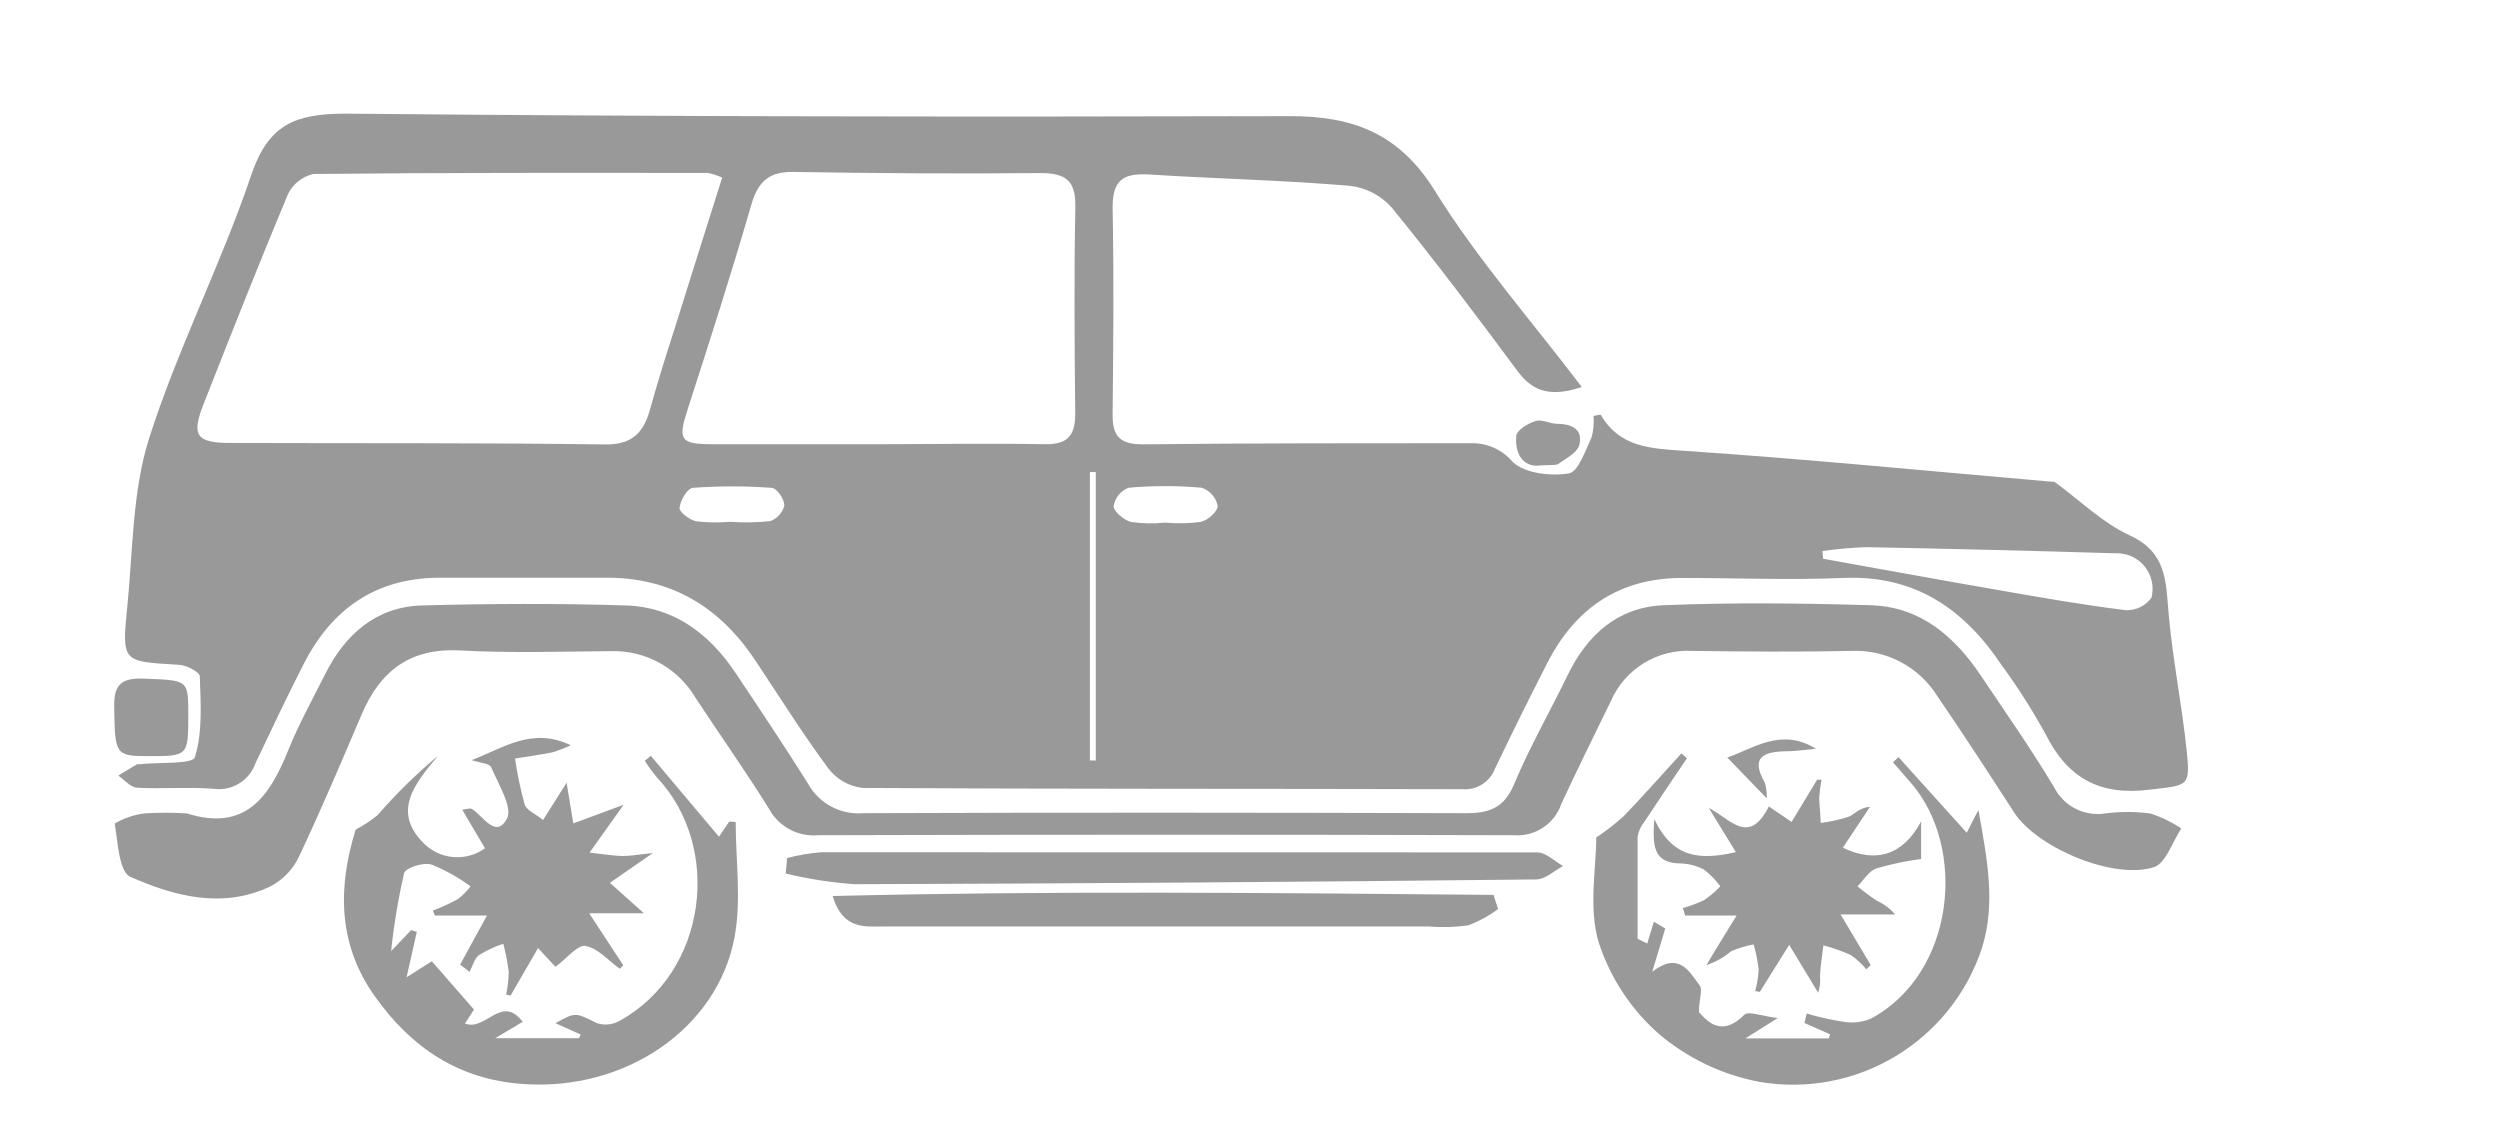
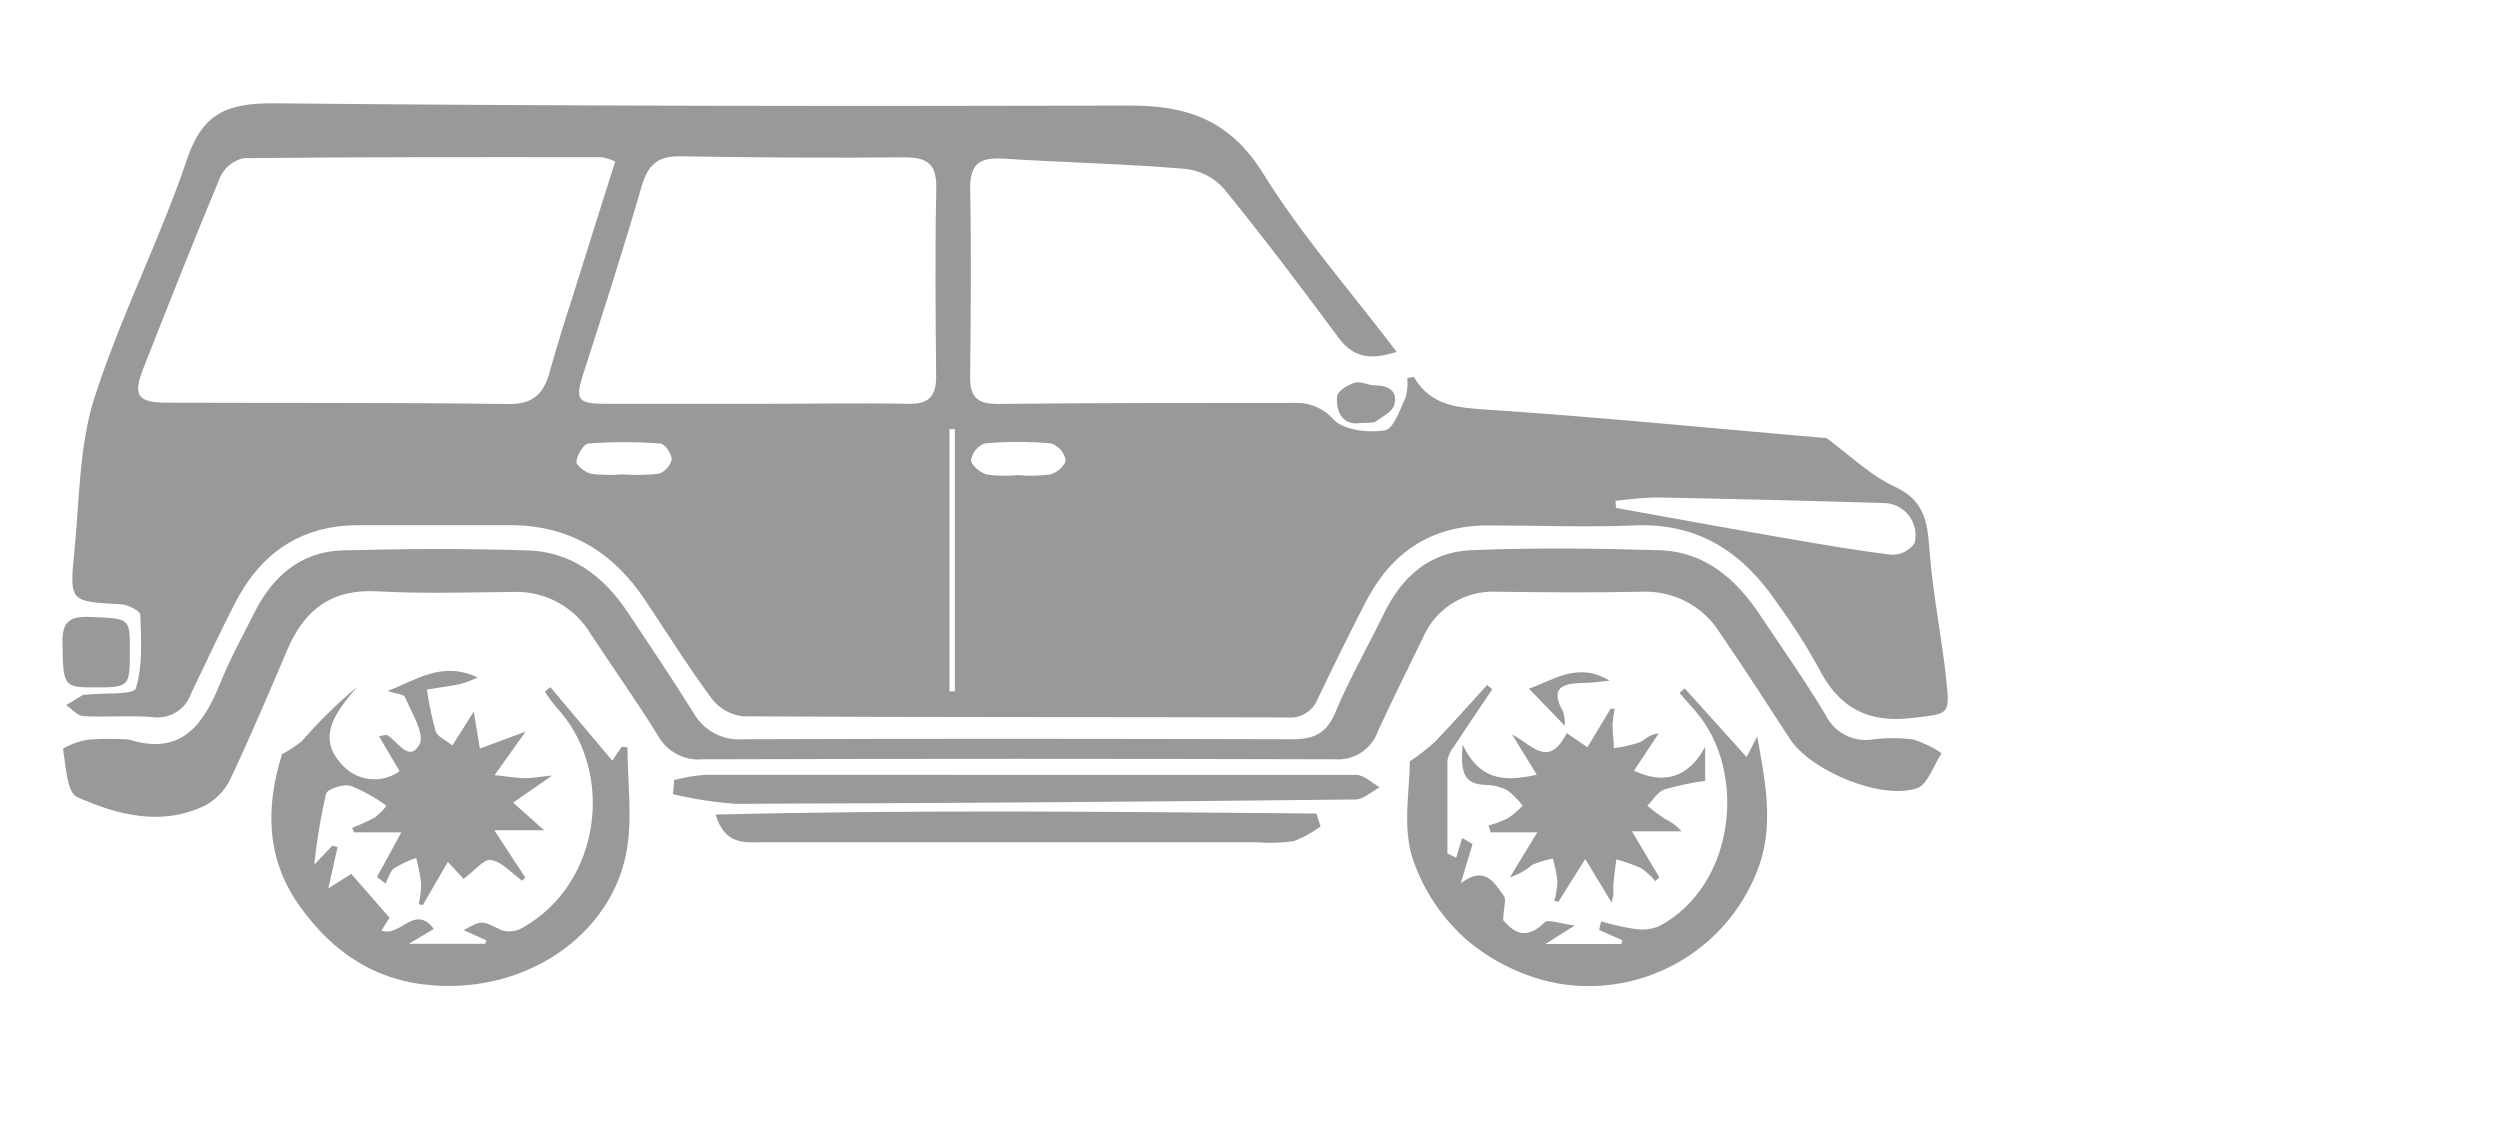
- <svg xmlns="http://www.w3.org/2000/svg" width="55" height="25" fill="#999999" viewBox="50 -10 100 100">
+ <svg xmlns="http://www.w3.org/2000/svg" width="55" height="25" fill="#999999" viewBox="60 -10 110 110">
  <g id="图层_2" data-name="图层 2">
    <g id="图层_1-2" data-name="图层 1">
      <path d="M182.43,56.07c-.42-4.07-1.25-8.1-1.6-12.18-.24-2.8-.19-5.3-3.42-6.78C175,36,173,34,170.78,32.39c-.06,0-.16,0-.24,0-10.79-.93-21.57-2-32.37-2.72-2.93-.2-5.62-.3-7.29-3.15,0-.05-.3,0-.65.08a5.31,5.31,0,0,1-.17,1.88c-.55,1.17-1.17,3.05-2,3.18-1.6.26-3.87,0-4.93-1A4.67,4.67,0,0,0,119.56,29c-9.66,0-19.33,0-29,.1-2,0-2.67-.7-2.65-2.62.06-6.08.12-12.16,0-18.24,0-2.38.91-3,3.13-2.89,5.91.38,11.83.5,17.72,1a5.81,5.81,0,0,1,3.69,1.89c3.84,4.71,7.5,9.56,11.11,14.44,1.44,1.94,3.09,2.21,5.64,1.38-4.52-5.95-9.23-11.3-12.93-17.27C113.11,1.7,109,.2,103.43.22,75.77.29,48.11.27,20.45,0,16,0,13.63.92,12.11,5.4c-2.65,7.85-6.49,15.32-9,23.21C1.64,33.27,1.7,38.44,1.2,43.39S.8,48.2,5.7,48.5c.68,0,1.86.64,1.88,1,.08,2.39.26,4.91-.43,7.13-.2.65-3.15.43-4.84.62-.09,0-.19,0-.25,0l-1.65,1c.54.38,1.05,1,1.61,1.07,2.24.12,4.5-.08,6.74.09a3.41,3.41,0,0,0,3.72-2.24c1.38-2.92,2.77-5.85,4.24-8.73,2.47-4.85,6.35-7.58,11.92-7.6,4.83,0,9.67,0,14.5,0,5.86-.08,10.18,2.53,13.35,7.31,2.12,3.19,4.16,6.44,6.43,9.51a4.44,4.44,0,0,0,3,1.68c17.58.1,35.16.06,52.74.11a2.83,2.83,0,0,0,2.9-1.81q2.25-4.71,4.64-9.37c2.46-4.77,6.31-7.39,11.77-7.41,4.75,0,9.51.2,14.25,0,6.27-.27,10.59,2.7,13.9,7.64A56.7,56.7,0,0,1,170,54.58c1.94,3.9,4.78,5.47,9.19,4.91C182.51,59.08,182.77,59.3,182.43,56.07ZM47.21,26c-.57,2.1-1.6,3.15-4,3.11-11-.15-22-.09-32.95-.13-3,0-3.43-.68-2.35-3.41,2.43-6.17,4.86-12.34,7.42-18.46a3.29,3.29,0,0,1,2.25-1.8c11.57-.12,23.13-.1,34.7-.09a5.56,5.56,0,0,1,1.27.41c-1.43,4.55-2.81,8.88-4.16,13.22C48.61,21.25,47.87,23.63,47.21,26Zm10.51,9.86a19.1,19.1,0,0,1-3.47.06h0a14.79,14.79,0,0,1-3-.05c-.57-.12-1.49-.82-1.45-1.18.06-.65.69-1.72,1.16-1.76a47.28,47.28,0,0,1,6.94,0c.44,0,1.14,1,1.12,1.57A2,2,0,0,1,57.72,35.88Zm26.9-9.41c0,1.91-.71,2.68-2.67,2.64-4.91-.09-9.83,0-14.75,0v0H52.71c-2.86,0-3.06-.38-2.22-3,1.94-6,3.87-12,5.63-18.09.59-2,1.53-2.9,3.67-2.87,7.24.12,14.49.17,21.74.1,2.23,0,3.15.62,3.1,3C84.51,14.3,84.56,20.39,84.62,26.47Zm1.81,30.47h-.52V31.54h.52Zm9.3-21a14.29,14.29,0,0,1-3.21.07,12.08,12.08,0,0,1-3-.06c-.62-.16-1.52-.91-1.52-1.4a2.09,2.09,0,0,1,1.32-1.61,36.34,36.34,0,0,1,6.43,0,2.15,2.15,0,0,1,1.4,1.56C97.22,34.94,96.34,35.76,95.73,35.9Zm83.61,6.66a2.66,2.66,0,0,1-2.23,1.12c-3.62-.44-7.22-1.07-10.82-1.7-5.29-.91-10.58-1.88-15.86-2.83l-.05-.68a36.14,36.14,0,0,1,3.86-.34q11,.21,21.94.54A3.13,3.13,0,0,1,179.34,42.56Z" />
      <path d="M175.27,61.58a4.3,4.3,0,0,1-4.52-2.32c-2-3.34-4.26-6.56-6.43-9.8C162,46,159,43.39,154.61,43.26c-6.07-.18-12.16-.25-18.23,0-4,.17-6.7,2.59-8.43,6.16-1.56,3.21-3.34,6.32-4.72,9.61-.88,2.09-2.2,2.54-4.25,2.53-17.66-.05-35.33-.07-53,0A5.07,5.07,0,0,1,61.13,59c-2.07-3.31-4.25-6.56-6.42-9.81-2.3-3.43-5.42-5.78-9.62-5.91-6-.19-12-.16-18,0-4,.13-6.73,2.55-8.49,6.07-1.12,2.23-2.33,4.42-3.26,6.73-1.64,4.07-3.78,7.12-8.89,5.5a29.14,29.14,0,0,0-3.74,0,6.86,6.86,0,0,0-2.61.89c.26,1.65.38,4.25,1.37,4.69C5.38,68.89,9.61,70,13.8,68a5.73,5.73,0,0,0,2.49-2.57c1.95-4.13,3.74-8.34,5.53-12.55,1.64-3.84,4.26-5.88,8.67-5.64s8.83.1,13.25.06a8.36,8.36,0,0,1,7.48,4.13c2.15,3.27,4.42,6.47,6.48,9.79A4.46,4.46,0,0,0,62,63.5q30.62-.09,61.24,0a4.08,4.08,0,0,0,4.16-2.77c1.4-3,2.87-6,4.34-9a7.37,7.37,0,0,1,7.18-4.45c4.67.06,9.33.1,14,0a8.48,8.48,0,0,1,7.58,4c2.3,3.36,4.52,6.78,6.74,10.21,2,3.12,8.85,6,12.36,4.8,1-.37,1.58-2.21,2.35-3.38a10.44,10.44,0,0,0-2.71-1.32A15.22,15.22,0,0,0,175.27,61.58Z" />
      <path d="M54.17,62.3l-.9,1.33-6-7.12-.53.44a14.81,14.81,0,0,0,1.1,1.5c5.72,6.09,4.44,17.09-3.31,21.38a2.49,2.49,0,0,1-2,.21c-1.89-.94-1.85-1-3.65,0l2.22,1-.15.32H33.58L36,79.92c-1.88-2.47-3.26.87-5.08.15l.79-1.23L28,74.59,25.78,76c.39-1.75.65-2.9.9-4l-.5-.15-1.76,1.85a57.12,57.12,0,0,1,1.14-6.86c.13-.47,1.72-1,2.44-.75A15.81,15.81,0,0,1,31.41,68a5.76,5.76,0,0,1-1.13,1.13,18.11,18.11,0,0,1-2.19,1l.18.44h4.58l-2.36,4.32c.28.21.56.42.83.64.27-.51.42-1.18.83-1.48a10.14,10.14,0,0,1,2.14-1,19.23,19.23,0,0,1,.48,2.47,10.58,10.58,0,0,1-.23,2l.39.09c.76-1.3,1.51-2.61,2.42-4.18l1.53,1.65c1-.74,2-2,2.66-1.83,1.09.19,2,1.29,3,2l.31-.3-3-4.58h4.82l-3-2.68,3.78-2.62c-1.32.13-2,.27-2.68.26s-1.56-.15-2.89-.3l3-4.21-4.43,1.64c-.19-1.17-.39-2.34-.59-3.58l-2.07,3.28c-.67-.54-1.45-.85-1.62-1.36a34.24,34.24,0,0,1-.85-4.05c1.09-.18,2.18-.32,3.27-.54a11.85,11.85,0,0,0,1.64-.63c-3.43-1.62-5.85.21-8.72,1.31.74.25,1.57.29,1.71.62.63,1.5,1.92,3.54,1.39,4.54-1,1.8-2.07-.24-3.08-.86-.15-.09-.43,0-.85.07l2,3.39a4.17,4.17,0,0,1-5.33-.38c-2.91-2.82-.87-5.3,1.2-7.76a46.18,46.18,0,0,0-5.32,5.22A11,11,0,0,1,21.3,63c-1.52,4.89-1.66,9.93,1.64,14.61S30.45,85,36,85.39c9,.66,17.11-4.86,18.63-12.87.63-3.29.11-6.79.11-10.19Z" />
      <path d="M163.07,63.28l-6-6.65-.49.45c.54.62,1.09,1.24,1.63,1.87,4.88,5.69,3.85,16.7-3.57,20.69a4.4,4.4,0,0,1-2.4.28,24.56,24.56,0,0,1-3.25-.73c-.07.28-.13.56-.2.83l2.25,1-.1.36h-7.35l2.85-1.79c-1.46-.18-2.6-.64-2.93-.3-1.93,1.94-3.16.73-4-.22,0-1.12.35-2,.06-2.35-.93-1.27-1.83-3-4.17-1.21l1.14-3.8-1-.6c-.19.64-.38,1.28-.58,1.92l-.85-.42c0-3,0-6,0-9a2.89,2.89,0,0,1,.62-1.33c1.22-1.86,2.47-3.7,3.72-5.55l-.49-.43c-1.69,1.85-3.35,3.73-5.09,5.54a21.37,21.37,0,0,1-2.4,1.86c0,2.67-.69,6.16.2,9.18A18.18,18.18,0,0,0,136,81a19.15,19.15,0,0,0,8.81,4.2A17.51,17.51,0,0,0,164.42,73.4c1.21-3.9.47-7.74-.32-12.12C163.57,62.31,163.28,62.86,163.07,63.28Z" />
      <path d="M62.25,65a17.32,17.32,0,0,0-3,.51c0,.46-.08.91-.11,1.36a37.09,37.09,0,0,0,6.05.94q30-.09,60-.42c.79,0,1.58-.77,2.36-1.18-.75-.42-1.51-1.2-2.27-1.2Q93.74,65,62.25,65Z" />
      <path d="M135.58,62.08c-.18,2.41-.06,3.82,2.2,3.9a4.78,4.78,0,0,1,2.15.53A7.35,7.35,0,0,1,141.39,68a9.34,9.34,0,0,1-1.41,1.2,11.51,11.51,0,0,1-1.89.71l.2.66h4.53c-1.08,1.76-1.86,3-2.65,4.35a6.2,6.2,0,0,0,2.15-1.2,8.7,8.7,0,0,1,2-.61,13.3,13.3,0,0,1,.44,2.21,8.85,8.85,0,0,1-.3,1.89l.4.08,2.59-4.14L150,77.36a3.53,3.53,0,0,0,.16-1.49c.05-.9.19-1.79.3-2.68a16.38,16.38,0,0,1,2.41.85,7,7,0,0,1,1.37,1.26l.38-.38-2.65-4.45h4.8a4.57,4.57,0,0,0-1.62-1.21A19.89,19.89,0,0,1,153.46,68c.54-.55,1-1.35,1.66-1.58a26.54,26.54,0,0,1,3.94-.83V62.28c-1.59,3-4,3.7-6.89,2.32L154.56,61c-.94.07-1.33.64-1.87.87a13.42,13.42,0,0,1-2.47.55c0-.76-.13-1.51-.13-2.27a13.56,13.56,0,0,1,.21-1.54l-.39,0-2.25,3.72-2-1.36c-1.78,3.49-3.35,1.11-5.29.13l2.39,3.89C139.57,65.71,137.22,65.53,135.58,62.08Z" />
      <path d="M63.27,68.85c.91,3,2.85,2.68,4.54,2.68q24,0,47.92,0a15.47,15.47,0,0,0,3.48-.1A10.72,10.72,0,0,0,121.83,70l-.4-1.25C102.12,68.58,82.81,68.37,63.27,68.85Z" />
      <path d="M3,56.54c3.56,0,3.56,0,3.57-3.58,0-3.18,0-3.08-3.89-3.24-2-.08-2.68.52-2.63,2.51C.11,56.37.15,56.54,3,56.54Z" />
      <path d="M125.14,27.05c-.67.2-1.66.8-1.71,1.3-.15,1.78.77,2.8,2.11,2.61.93-.06,1.35,0,1.57-.12.69-.5,1.7-1,1.87-1.69.34-1.33-.62-1.85-1.92-1.85C126.41,27.3,125.7,26.87,125.14,27.05Z" />
      <path d="M147.19,56.11c.87,0,1.74-.14,2.61-.22-3.08-1.9-5.51,0-7.8.77l3.47,3.59a4,4,0,0,0-.16-1.36C144,56.59,145.22,56.15,147.19,56.11Z" />
    </g>
  </g>
</svg>
